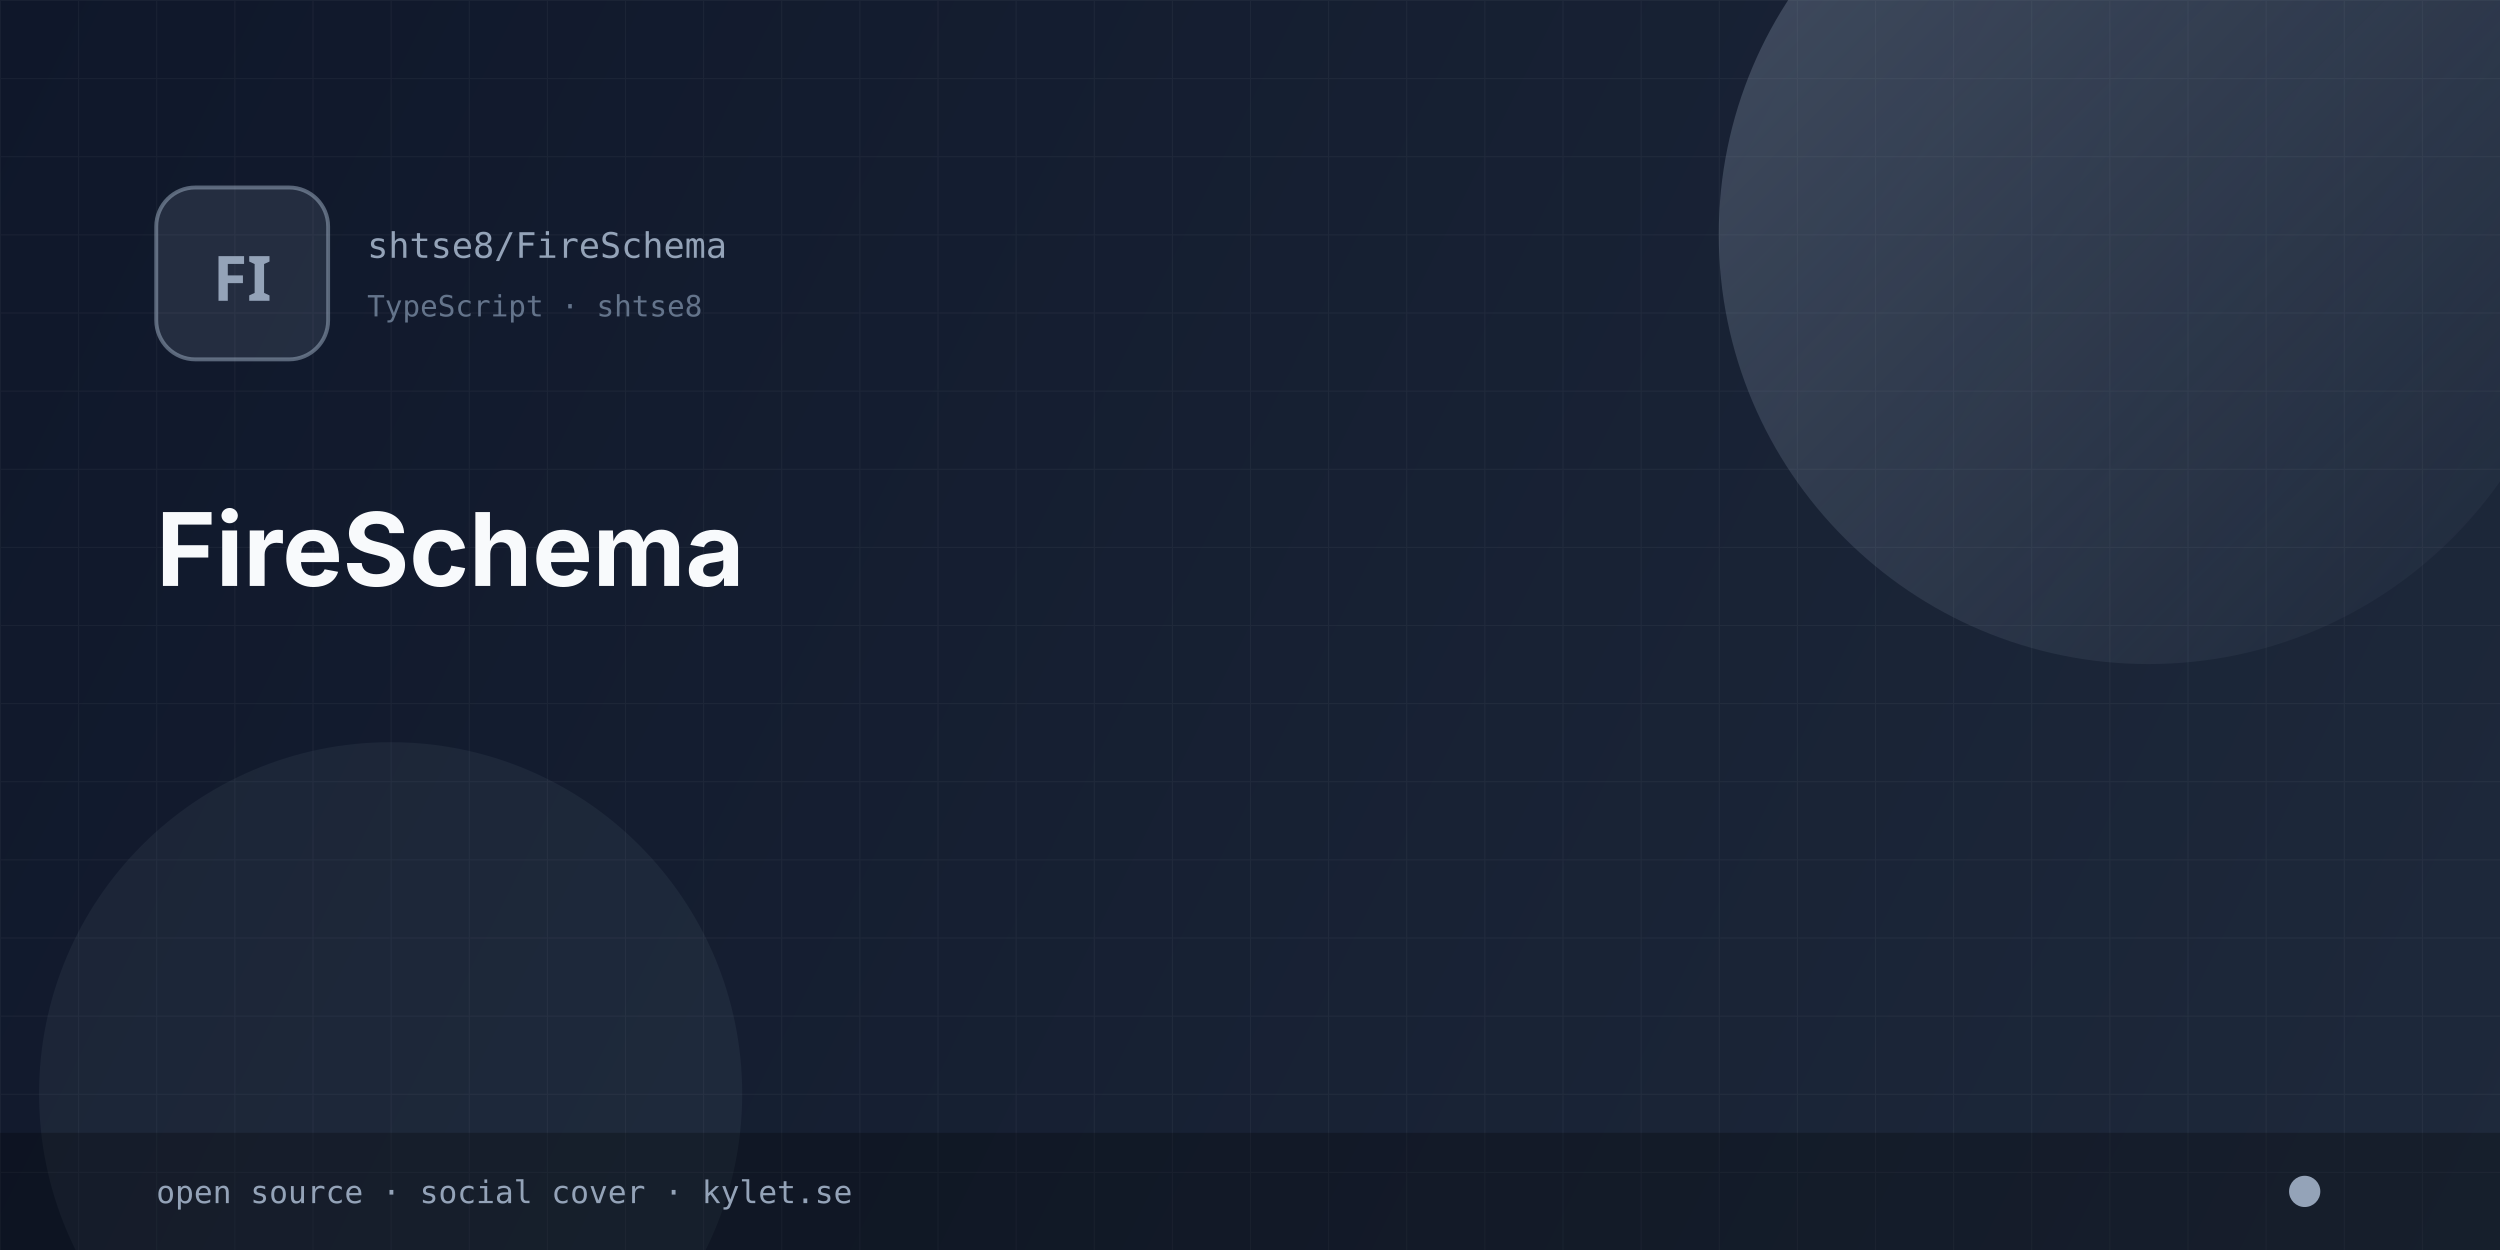
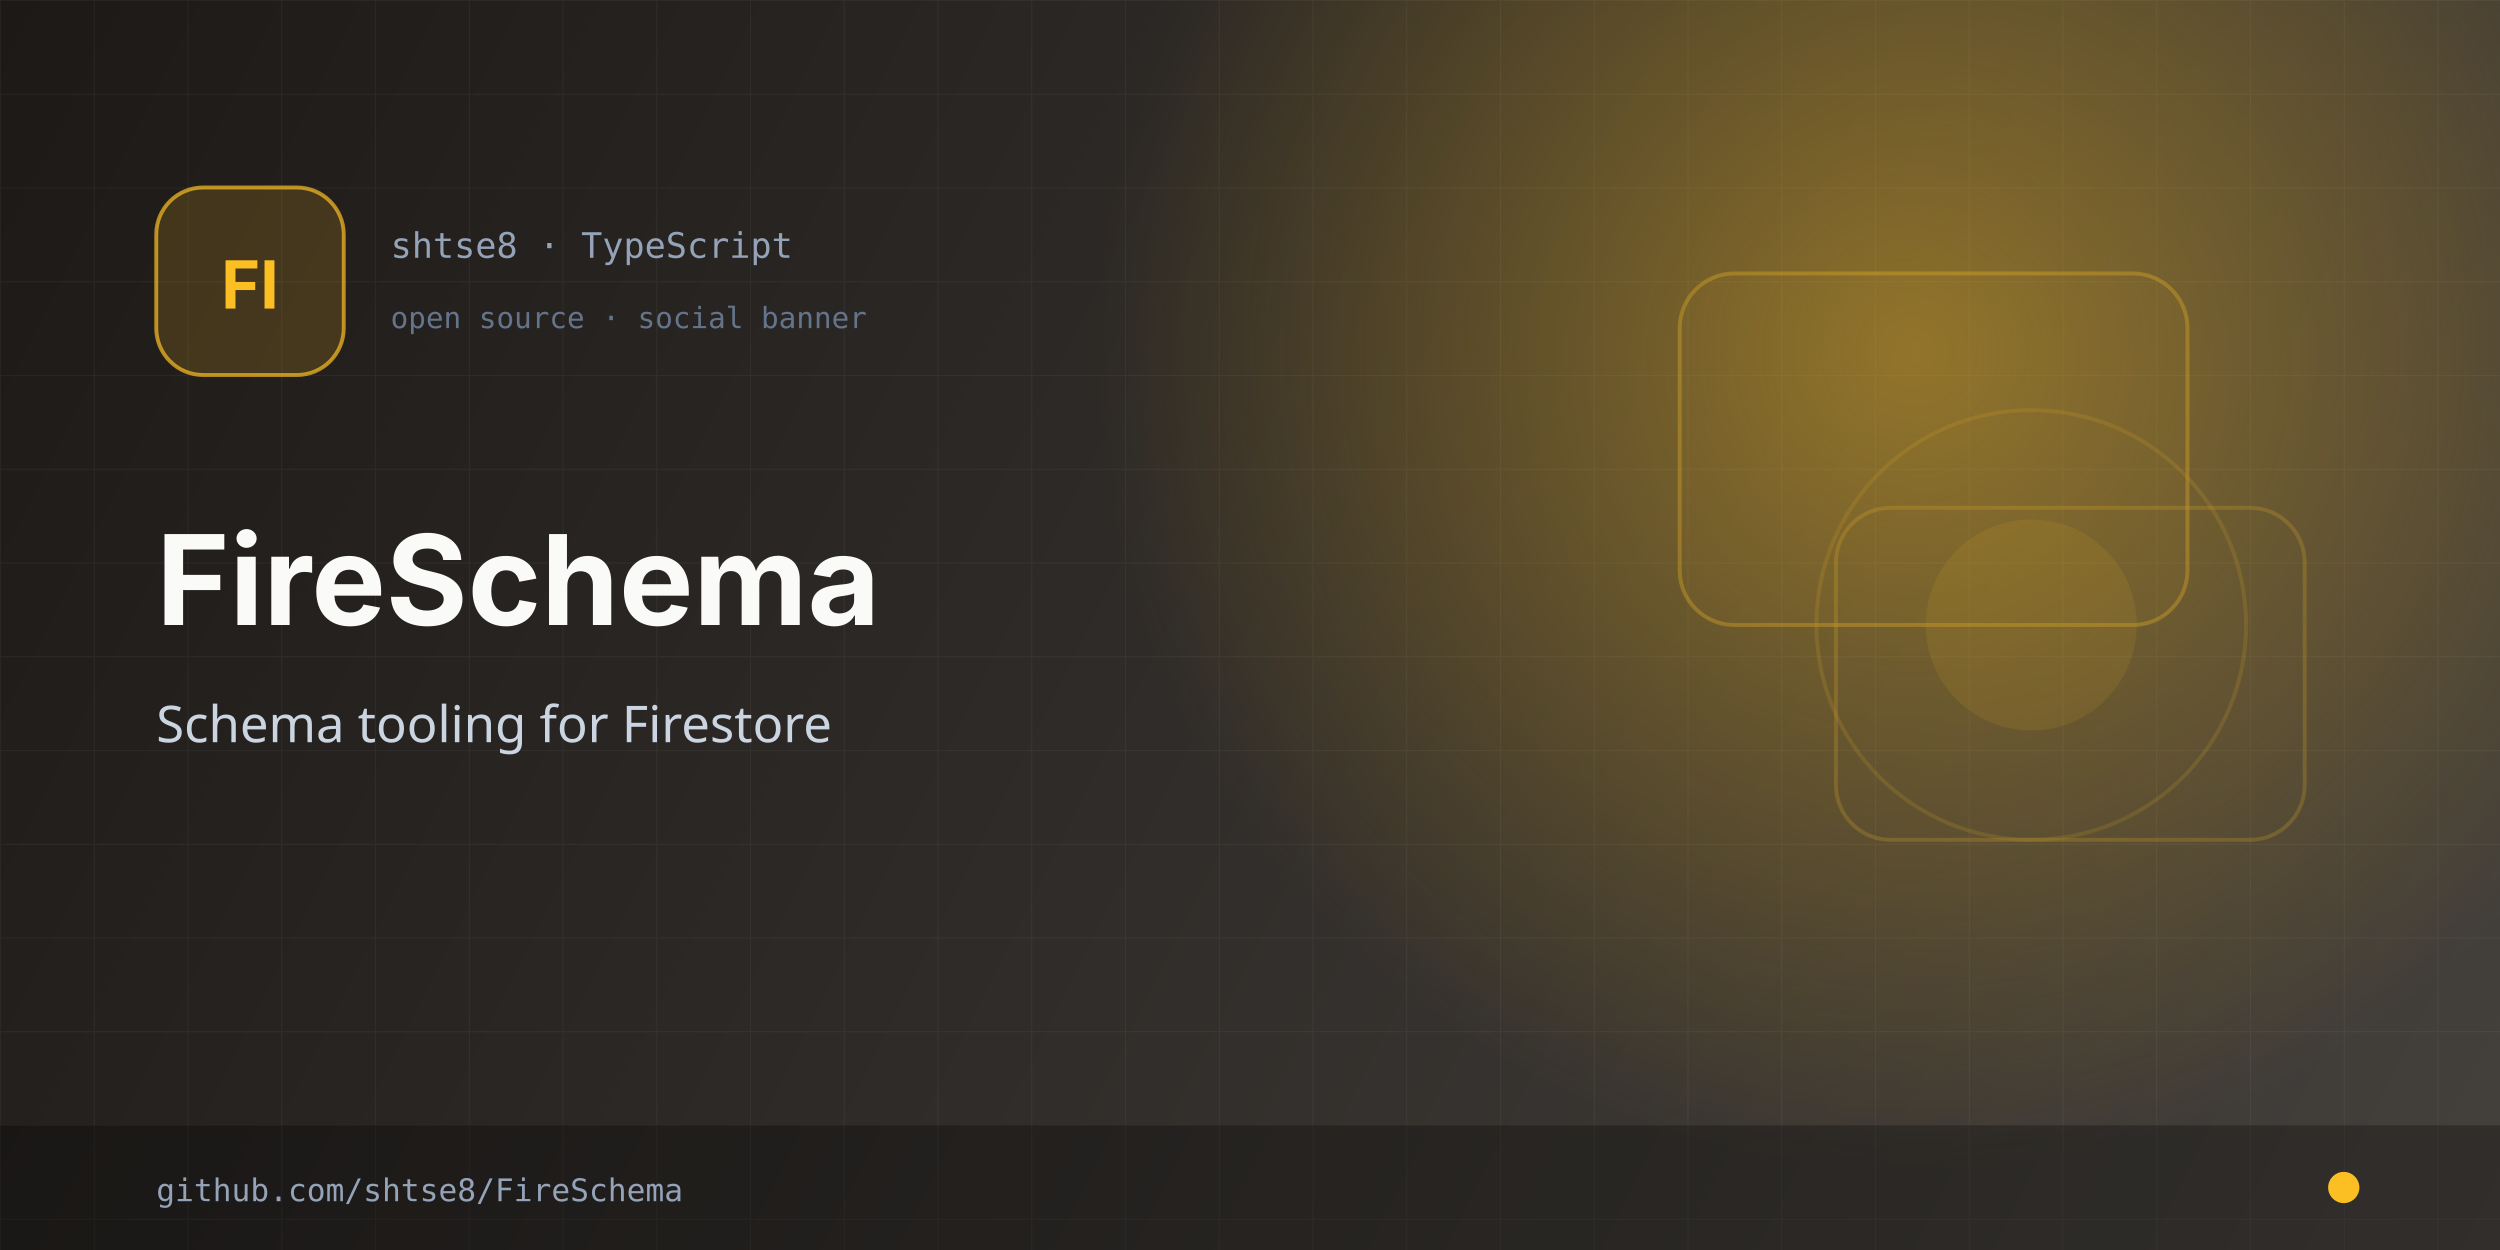
- <svg xmlns="http://www.w3.org/2000/svg" width="1280" height="640" viewBox="0 0 1280 640">
+ <svg xmlns="http://www.w3.org/2000/svg" width="1280" height="640" viewBox="0 0 1280 640" fill="none">
  <defs>
    <linearGradient id="bg" x1="0" y1="0" x2="1280" y2="640" gradientUnits="userSpaceOnUse">
-       <stop offset="0%" stop-color="#0f172a" />
-       <stop offset="100%" stop-color="#1e293b" />
+       <stop offset="0%" stop-color="#1C1917" />
+       <stop offset="100%" stop-color="#44403C" />
    </linearGradient>
-     <linearGradient id="shine" x1="0" y1="0" x2="1" y2="1">
-       <stop offset="0%" stop-color="#94a3b8" stop-opacity="0.35" />
-       <stop offset="100%" stop-color="#94a3b8" stop-opacity="0" />
-     </linearGradient>
-     <pattern id="grid" width="40" height="40" patternUnits="userSpaceOnUse">
-       <path d="M 40 0 L 0 0 0 40" fill="none" stroke="white" stroke-opacity="0.04" stroke-width="1" />
+     <radialGradient id="glow" cx="0" cy="0" r="1" gradientUnits="userSpaceOnUse" gradientTransform="translate(980 180) rotate(90) scale(420 420)">
+       <stop offset="0%" stop-color="#FBBF24" stop-opacity="0.45" />
+       <stop offset="100%" stop-color="#FBBF24" stop-opacity="0" />
+     </radialGradient>
+     <pattern id="grid" width="48" height="48" patternUnits="userSpaceOnUse">
+       <path d="M 48 0 L 0 0 0 48" fill="none" stroke="#ffffff" stroke-opacity="0.045" stroke-width="1" />
    </pattern>
  </defs>
  <rect width="1280" height="640" fill="url(#bg)" />
  <rect width="1280" height="640" fill="url(#grid)" />
-   <circle cx="1100" cy="120" r="220" fill="url(#shine)" />
-   <circle cx="200" cy="560" r="180" fill="#94a3b8" fill-opacity="0.08" />
-   <rect x="80" y="96" width="88" height="88" rx="20" fill="#94a3b8" fill-opacity="0.15" stroke="#94a3b8" stroke-opacity="0.55" stroke-width="2" />
-   <text x="124" y="154" text-anchor="middle" fill="#94a3b8" font-family="ui-sans-serif, system-ui, sans-serif" font-size="32" font-weight="700">FI</text>
-   <text x="188" y="132" fill="#94a3b8" font-family="ui-monospace, SFMono-Regular, Menlo, monospace" font-size="18">shtse8/FireSchema</text>
-   <text x="188" y="162" fill="#64748b" font-family="ui-monospace, SFMono-Regular, Menlo, monospace" font-size="15">TypeScript  ·  shtse8</text>
-   <text x="80" y="300" fill="#f8fafc" font-family="ui-sans-serif, system-ui, -apple-system, Segoe UI, sans-serif" font-size="52" font-weight="700">FireSchema</text>
-   <text x="80" y="392" fill="#cbd5e1" font-family="ui-sans-serif, system-ui, sans-serif" font-size="24" />
-   <rect x="0" y="580" width="1280" height="60" fill="black" fill-opacity="0.25" />
-   <text x="80" y="616" fill="#94a3b8" font-family="ui-monospace, SFMono-Regular, Menlo, monospace" font-size="16">open source · social cover · kylet.se</text>
-   <circle cx="1180" cy="610" r="8" fill="#94a3b8" />
+   <rect width="1280" height="640" fill="url(#glow)" />
+   <g opacity="0.55">
+     <rect x="860" y="140" width="260" height="180" rx="28" stroke="#FBBF24" stroke-opacity="0.55" stroke-width="2" fill="#FBBF24" fill-opacity="0.06" />
+     <rect x="940" y="260" width="240" height="170" rx="28" stroke="#FBBF24" stroke-opacity="0.35" stroke-width="2" fill="none" />
+     <circle cx="1040" cy="320" r="110" stroke="#FBBF24" stroke-opacity="0.25" stroke-width="2" fill="none" />
+     <circle cx="1040" cy="320" r="54" fill="#FBBF24" fill-opacity="0.18" />
+   </g>
+   <rect x="80" y="96" width="96" height="96" rx="24" fill="#FBBF24" fill-opacity="0.16" stroke="#FBBF24" stroke-opacity="0.7" stroke-width="2" />
+   <text x="128" y="158" text-anchor="middle" fill="#FBBF24" font-family="ui-sans-serif, system-ui, -apple-system, Segoe UI, sans-serif" font-size="34" font-weight="700">FI</text>
+   <text x="200" y="132" fill="#94A3B8" font-family="ui-monospace, SFMono-Regular, Menlo, monospace" font-size="18">shtse8  ·  TypeScript</text>
+   <text x="200" y="168" fill="#64748B" font-family="ui-monospace, SFMono-Regular, Menlo, monospace" font-size="15">open source · social banner</text>
+   <text x="80" y="320" fill="#FAFAF9" font-family="ui-sans-serif, system-ui, -apple-system, Segoe UI, sans-serif" font-size="64" font-weight="700">FireSchema</text>
+   <text x="80" y="380" fill="#CBD5E1" font-family="ui-sans-serif, system-ui, sans-serif" font-size="26">Schema tooling for Firestore</text>
+   <rect x="0" y="576" width="1280" height="64" fill="#000000" fill-opacity="0.28" />
+   <text x="80" y="615" fill="#94A3B8" font-family="ui-monospace, SFMono-Regular, Menlo, monospace" font-size="16">github.com/shtse8/FireSchema</text>
+   <circle cx="1200" cy="608" r="8" fill="#FBBF24" />
</svg>
